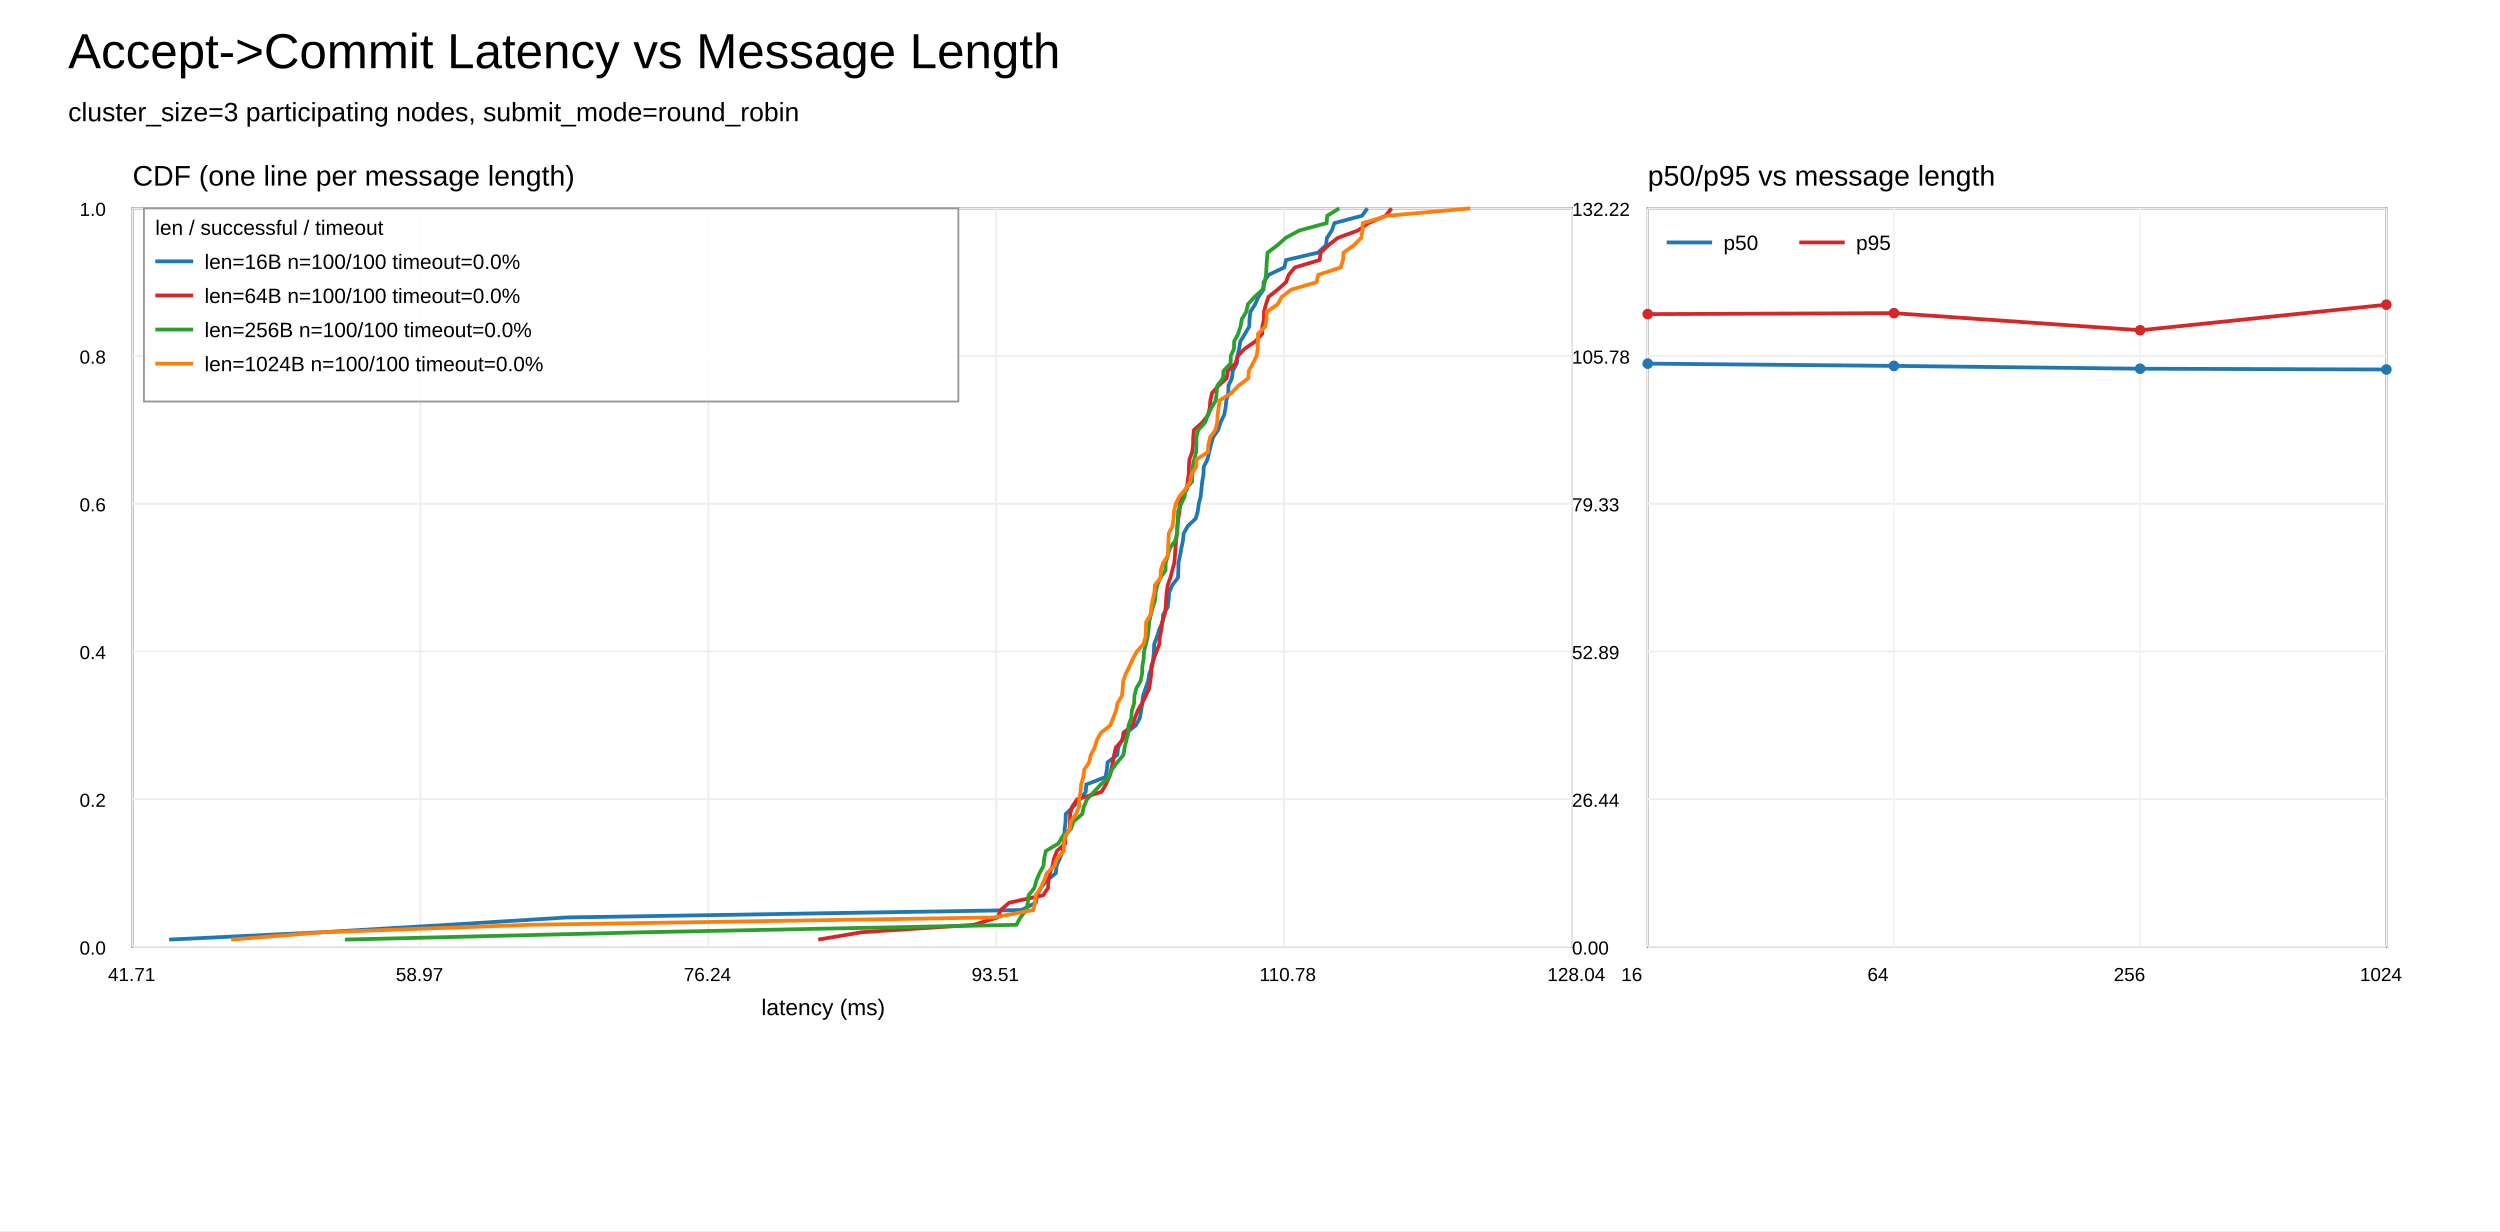
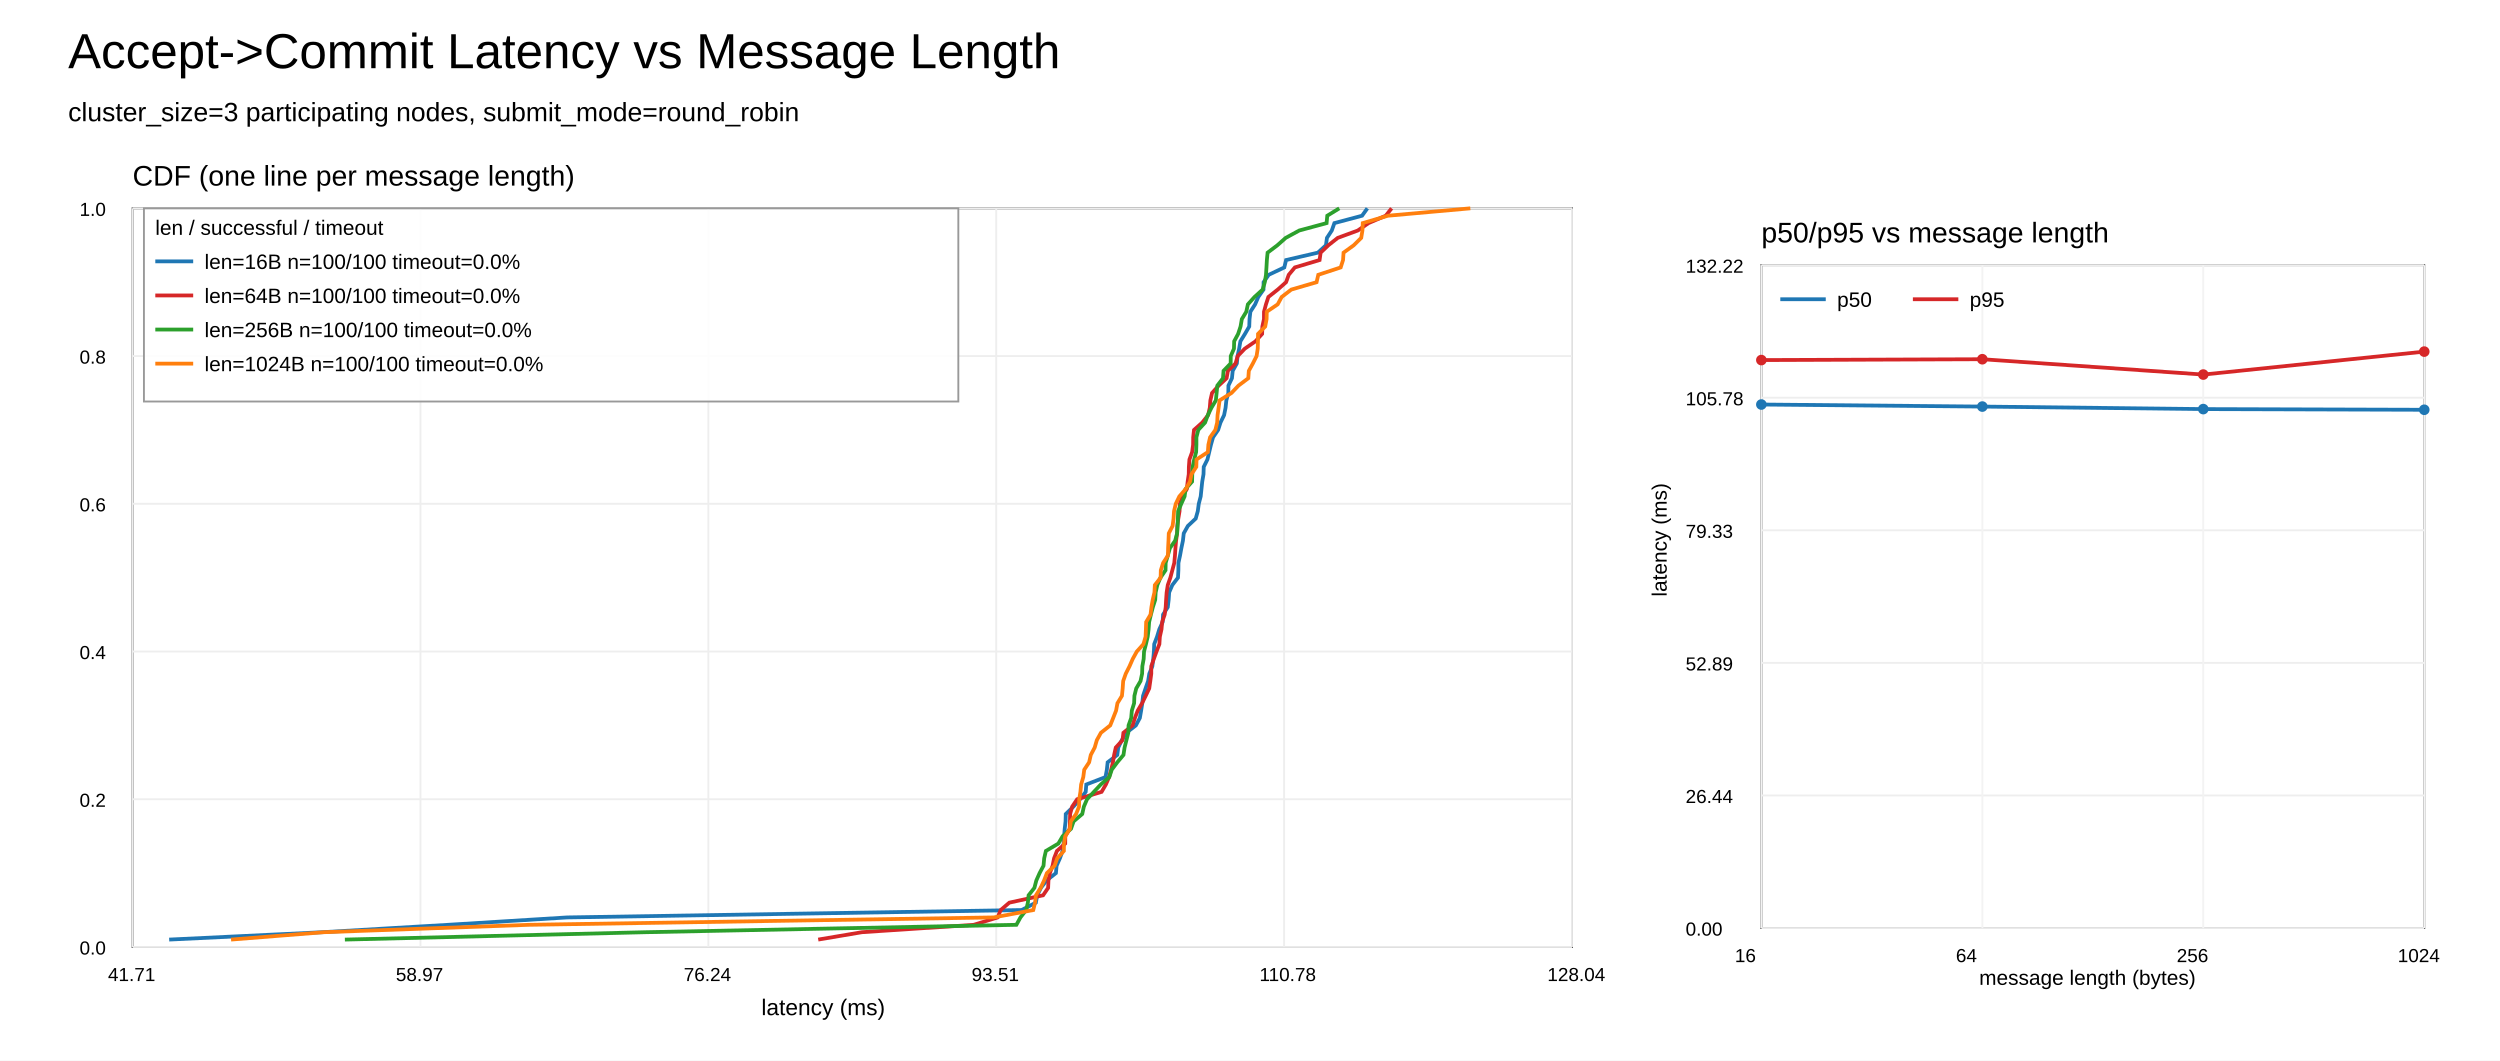
- <svg xmlns="http://www.w3.org/2000/svg" width="1320" height="650" viewBox="0 0 1320 650">
+ <svg xmlns="http://www.w3.org/2000/svg" width="1320" height="560" viewBox="0 0 1320 560">
  <rect x="0" y="0" width="100%" height="100%" fill="white" />
  <text x="36" y="36" font-size="26" font-family="Arial">Accept-&gt;Commit Latency vs Message Length</text>
  <text x="36" y="64" font-size="14" font-family="Arial">cluster_size=3 participating nodes, submit_mode=round_robin</text>
  <rect x="70" y="110" width="760" height="390" fill="none" stroke="#333" />
  <line x1="70" y1="500.0" x2="830" y2="500.0" stroke="#eee" />
  <text x="42" y="504.0" font-size="10" font-family="Arial">0.0</text>
  <line x1="70" y1="422.0" x2="830" y2="422.0" stroke="#eee" />
  <text x="42" y="426.0" font-size="10" font-family="Arial">0.2</text>
  <line x1="70" y1="344.0" x2="830" y2="344.0" stroke="#eee" />
  <text x="42" y="348.0" font-size="10" font-family="Arial">0.4</text>
  <line x1="70" y1="266.0" x2="830" y2="266.0" stroke="#eee" />
  <text x="42" y="270.0" font-size="10" font-family="Arial">0.6</text>
  <line x1="70" y1="188.0" x2="830" y2="188.0" stroke="#eee" />
  <text x="42" y="192.0" font-size="10" font-family="Arial">0.8</text>
  <line x1="70" y1="110.0" x2="830" y2="110.0" stroke="#eee" />
  <text x="42" y="114.0" font-size="10" font-family="Arial">1.0</text>
  <line x1="70.0" y1="110" x2="70.0" y2="500" stroke="#eee" />
  <text x="57.0" y="518" font-size="10" font-family="Arial">41.71</text>
  <line x1="222.0" y1="110" x2="222.0" y2="500" stroke="#eee" />
  <text x="209.0" y="518" font-size="10" font-family="Arial">58.97</text>
  <line x1="374.0" y1="110" x2="374.0" y2="500" stroke="#eee" />
  <text x="361.0" y="518" font-size="10" font-family="Arial">76.24</text>
  <line x1="526.0" y1="110" x2="526.0" y2="500" stroke="#eee" />
  <text x="513.0" y="518" font-size="10" font-family="Arial">93.51</text>
  <line x1="678.0" y1="110" x2="678.0" y2="500" stroke="#eee" />
  <text x="665.0" y="518" font-size="10" font-family="Arial">110.78</text>
  <line x1="830.0" y1="110" x2="830.0" y2="500" stroke="#eee" />
  <text x="817.0" y="518" font-size="10" font-family="Arial">128.04</text>
  <text x="70" y="98" font-size="15" font-family="Arial">CDF (one line per message length)</text>
  <text x="402.0" y="536" font-size="12" font-family="Arial">latency (ms)</text>
  <path d="M 89.32 496.10 L 170.29 492.20 L 236.56 488.30 L 299.47 484.40 L 539.38 480.50 L 546.93 476.60 L 547.67 472.70 L 549.59 468.80 L 552.57 464.90 L 557.52 461.00 L 557.88 457.10 L 559.62 453.20 L 561.04 449.30 L 561.58 445.40 L 561.86 441.50 L 562.17 437.60 L 562.62 433.70 L 562.72 429.80 L 566.76 425.90 L 570.27 422.00 L 573.25 418.10 L 573.57 414.20 L 583.70 410.30 L 584.42 406.40 L 584.84 402.50 L 589.92 398.60 L 590.44 394.70 L 592.31 390.80 L 594.70 386.90 L 599.74 383.00 L 601.84 379.10 L 602.52 375.20 L 603.12 371.30 L 603.53 367.40 L 604.85 363.50 L 606.20 359.60 L 606.84 355.70 L 608.43 351.80 L 608.92 347.90 L 609.26 344.00 L 609.42 340.10 L 610.91 336.20 L 612.10 332.30 L 613.89 328.40 L 614.10 324.50 L 616.58 320.60 L 617.05 316.70 L 617.31 312.80 L 618.99 308.90 L 621.98 305.00 L 622.18 301.10 L 622.22 297.20 L 623.06 293.30 L 623.77 289.40 L 624.58 285.50 L 625.02 281.60 L 627.20 277.70 L 631.34 273.80 L 632.43 269.90 L 632.95 266.00 L 633.97 262.10 L 634.37 258.20 L 634.78 254.30 L 635.45 250.40 L 635.57 246.50 L 637.53 242.60 L 638.46 238.70 L 639.39 234.80 L 640.49 230.90 L 643.17 227.00 L 644.42 223.10 L 646.32 219.20 L 647.10 215.30 L 647.51 211.40 L 648.55 207.50 L 648.61 203.60 L 650.47 199.70 L 650.87 195.80 L 653.06 191.90 L 653.43 188.00 L 654.27 184.10 L 654.93 180.20 L 657.34 176.30 L 659.60 172.40 L 659.75 168.50 L 660.20 164.60 L 662.70 160.70 L 664.38 156.80 L 667.13 152.90 L 667.17 149.00 L 669.86 145.10 L 678.11 141.20 L 679.05 137.30 L 695.83 133.40 L 700.09 129.50 L 700.63 125.60 L 703.19 121.70 L 704.56 117.80 L 719.17 113.90 L 721.97 110.00" fill="none" stroke="#1f77b4" stroke-width="2" />
  <path d="M 432.02 496.10 L 455.13 492.20 L 514.15 488.30 L 526.75 484.40 L 528.36 480.50 L 532.92 476.60 L 550.76 472.70 L 553.41 468.80 L 553.58 464.90 L 554.32 461.00 L 555.77 457.10 L 556.55 453.20 L 558.06 449.30 L 562.43 445.40 L 562.47 441.50 L 564.79 437.60 L 564.94 433.70 L 565.02 429.80 L 566.11 425.90 L 568.74 422.00 L 581.65 418.10 L 583.91 414.20 L 585.60 410.30 L 586.69 406.40 L 587.62 402.50 L 588.26 398.60 L 589.13 394.70 L 592.69 390.80 L 593.16 386.90 L 597.99 383.00 L 599.22 379.10 L 600.72 375.20 L 603.02 371.30 L 604.93 367.40 L 606.79 363.50 L 607.35 359.60 L 607.87 355.70 L 607.87 351.80 L 609.22 347.90 L 610.64 344.00 L 612.15 340.10 L 612.40 336.20 L 613.27 332.30 L 613.62 328.40 L 614.95 324.50 L 615.49 320.60 L 615.71 316.70 L 615.99 312.80 L 616.59 308.90 L 617.96 305.00 L 618.98 301.10 L 620.02 297.20 L 620.38 293.30 L 620.63 289.40 L 620.96 285.50 L 621.51 281.60 L 621.61 277.70 L 622.15 273.80 L 622.80 269.90 L 622.96 266.00 L 624.35 262.10 L 626.66 258.20 L 627.08 254.30 L 627.66 250.40 L 627.73 246.50 L 628.02 242.60 L 629.45 238.70 L 629.96 234.80 L 630.01 230.90 L 630.44 227.00 L 634.81 223.10 L 637.88 219.20 L 638.77 215.30 L 639.08 211.40 L 639.96 207.50 L 643.46 203.60 L 647.64 199.70 L 648.32 195.80 L 652.37 191.90 L 653.51 188.00 L 657.24 184.10 L 662.90 180.20 L 666.40 176.30 L 666.53 172.40 L 667.37 168.50 L 667.39 164.60 L 668.43 160.70 L 669.71 156.80 L 674.64 152.90 L 679.04 149.00 L 680.45 145.10 L 683.68 141.20 L 696.74 137.30 L 697.29 133.40 L 701.38 129.50 L 706.33 125.60 L 716.94 121.70 L 722.57 117.80 L 731.67 113.90 L 734.77 110.00" fill="none" stroke="#d62728" stroke-width="2" />
  <path d="M 182.10 496.10 L 341.11 492.20 L 536.65 488.30 L 538.80 484.40 L 541.81 480.50 L 542.72 476.60 L 543.10 472.70 L 546.16 468.80 L 547.18 464.90 L 548.91 461.00 L 550.98 457.10 L 551.33 453.20 L 552.23 449.30 L 558.81 445.40 L 561.08 441.50 L 565.50 437.60 L 566.85 433.70 L 571.42 429.80 L 572.28 425.90 L 573.95 422.00 L 577.57 418.10 L 581.22 414.20 L 585.71 410.30 L 587.01 406.40 L 589.92 402.50 L 593.19 398.60 L 593.78 394.70 L 594.76 390.80 L 595.74 386.90 L 595.88 383.00 L 597.27 379.10 L 597.61 375.20 L 598.81 371.30 L 598.97 367.40 L 599.93 363.50 L 602.20 359.60 L 603.03 355.70 L 603.16 351.80 L 603.86 347.90 L 604.05 344.00 L 605.06 340.10 L 605.98 336.20 L 606.45 332.30 L 606.74 328.40 L 607.68 324.50 L 608.70 320.60 L 609.95 316.70 L 610.18 312.80 L 611.06 308.90 L 612.72 305.00 L 615.39 301.10 L 615.47 297.20 L 616.62 293.30 L 617.71 289.40 L 620.46 285.50 L 621.52 281.60 L 621.79 277.70 L 621.92 273.80 L 622.05 269.90 L 623.72 266.00 L 625.47 262.10 L 625.95 258.20 L 629.42 254.30 L 629.51 250.40 L 629.72 246.50 L 630.54 242.60 L 631.55 238.70 L 631.70 234.80 L 631.70 230.90 L 632.70 227.00 L 636.29 223.10 L 637.72 219.20 L 639.64 215.30 L 641.97 211.40 L 642.37 207.50 L 642.75 203.60 L 645.74 199.70 L 646.03 195.80 L 649.79 191.90 L 649.84 188.00 L 651.53 184.10 L 651.64 180.20 L 653.73 176.30 L 655.01 172.40 L 655.68 168.50 L 658.04 164.60 L 658.88 160.70 L 662.38 156.80 L 666.67 152.90 L 667.81 149.00 L 668.44 145.10 L 668.69 141.20 L 668.91 137.30 L 669.29 133.40 L 674.45 129.50 L 678.85 125.60 L 686.01 121.70 L 700.44 117.80 L 700.80 113.90 L 707.14 110.00" fill="none" stroke="#2ca02c" stroke-width="2" />
  <path d="M 122.00 496.10 L 171.00 492.20 L 279.21 488.30 L 524.68 484.40 L 545.57 480.50 L 546.52 476.60 L 546.99 472.70 L 549.45 468.80 L 551.27 464.90 L 552.75 461.00 L 556.82 457.10 L 558.23 453.20 L 561.72 449.30 L 561.77 445.40 L 562.45 441.50 L 564.93 437.60 L 565.38 433.70 L 568.17 429.80 L 569.73 425.90 L 569.83 422.00 L 570.46 418.10 L 570.84 414.20 L 571.97 410.30 L 572.48 406.40 L 575.06 402.50 L 575.94 398.60 L 578.00 394.70 L 579.13 390.80 L 581.29 386.90 L 586.21 383.00 L 587.76 379.10 L 589.29 375.20 L 590.01 371.30 L 592.38 367.40 L 592.77 363.50 L 593.04 359.60 L 594.41 355.70 L 596.38 351.80 L 598.09 347.90 L 600.24 344.00 L 603.74 340.10 L 604.87 336.20 L 605.04 332.30 L 605.17 328.40 L 607.48 324.50 L 607.95 320.60 L 608.63 316.70 L 609.55 312.80 L 609.76 308.90 L 612.81 305.00 L 612.91 301.10 L 614.14 297.20 L 616.68 293.30 L 616.76 289.40 L 616.96 285.50 L 617.12 281.60 L 619.12 277.70 L 619.64 273.80 L 619.89 269.90 L 620.81 266.00 L 622.69 262.10 L 626.07 258.20 L 628.32 254.30 L 629.10 250.40 L 631.65 246.50 L 631.76 242.60 L 637.75 238.70 L 638.03 234.80 L 638.92 230.90 L 641.71 227.00 L 642.67 223.10 L 642.87 219.20 L 643.42 215.30 L 643.94 211.40 L 650.21 207.50 L 653.93 203.60 L 659.10 199.70 L 659.38 195.80 L 661.52 191.90 L 663.48 188.00 L 664.08 184.10 L 664.19 180.20 L 664.24 176.30 L 668.03 172.40 L 668.76 168.50 L 668.85 164.60 L 674.61 160.70 L 676.73 156.80 L 681.79 152.90 L 695.15 149.00 L 696.05 145.10 L 707.88 141.20 L 709.13 137.30 L 709.39 133.40 L 714.78 129.50 L 718.72 125.60 L 719.36 121.70 L 719.54 117.80 L 732.82 113.90 L 776.33 110.00" fill="none" stroke="#ff7f0e" stroke-width="2" />
  <rect x="76" y="110" width="430" height="102" fill="white" fill-opacity="0.88" stroke="#999" />
  <text x="82" y="124" font-size="11" font-family="Arial">len / successful / timeout</text>
  <line x1="82" y1="138" x2="102" y2="138" stroke="#1f77b4" stroke-width="2" />
  <text x="108" y="142" font-size="11" font-family="Arial">len=16B n=100/100 timeout=0.0%</text>
  <line x1="82" y1="156" x2="102" y2="156" stroke="#d62728" stroke-width="2" />
  <text x="108" y="160" font-size="11" font-family="Arial">len=64B n=100/100 timeout=0.0%</text>
  <line x1="82" y1="174" x2="102" y2="174" stroke="#2ca02c" stroke-width="2" />
  <text x="108" y="178" font-size="11" font-family="Arial">len=256B n=100/100 timeout=0.0%</text>
  <line x1="82" y1="192" x2="102" y2="192" stroke="#ff7f0e" stroke-width="2" />
  <text x="108" y="196" font-size="11" font-family="Arial">len=1024B n=100/100 timeout=0.0%</text>
-   <rect x="870" y="110" width="390" height="390" fill="none" stroke="#333" />
-   <text x="870" y="98" font-size="15" font-family="Arial">p50/p95 vs message length</text>
-   <line x1="870" y1="500.0" x2="1260" y2="500.0" stroke="#eee" />
-   <text x="830" y="504.0" font-size="10" font-family="Arial">0.00</text>
-   <line x1="870" y1="422.0" x2="1260" y2="422.0" stroke="#eee" />
-   <text x="830" y="426.0" font-size="10" font-family="Arial">26.44</text>
-   <line x1="870" y1="344.0" x2="1260" y2="344.0" stroke="#eee" />
-   <text x="830" y="348.0" font-size="10" font-family="Arial">52.89</text>
-   <line x1="870" y1="266.0" x2="1260" y2="266.0" stroke="#eee" />
-   <text x="830" y="270.0" font-size="10" font-family="Arial">79.33</text>
-   <line x1="870" y1="188.0" x2="1260" y2="188.0" stroke="#eee" />
-   <text x="830" y="192.0" font-size="10" font-family="Arial">105.78</text>
-   <line x1="870" y1="110.0" x2="1260" y2="110.0" stroke="#eee" />
-   <text x="830" y="114.0" font-size="10" font-family="Arial">132.22</text>
-   <line x1="870.0" y1="110" x2="870.0" y2="500" stroke="#f3f3f3" />
-   <text x="856.0" y="518" font-size="10" font-family="Arial">16</text>
-   <line x1="1000.0" y1="110" x2="1000.0" y2="500" stroke="#f3f3f3" />
-   <text x="986.0" y="518" font-size="10" font-family="Arial">64</text>
-   <line x1="1130.0" y1="110" x2="1130.0" y2="500" stroke="#f3f3f3" />
-   <text x="1116.0" y="518" font-size="10" font-family="Arial">256</text>
-   <line x1="1260.0" y1="110" x2="1260.0" y2="500" stroke="#f3f3f3" />
-   <text x="1246.0" y="518" font-size="10" font-family="Arial">1024</text>
-   <path d="M 870.00 192.00 L 1000.00 193.20 L 1130.00 194.68 L 1260.00 195.09" fill="none" stroke="#1f77b4" stroke-width="2" />
-   <circle cx="870.00" cy="192.00" r="2.8" fill="#1f77b4" />
-   <circle cx="1000.00" cy="193.20" r="2.8" fill="#1f77b4" />
-   <circle cx="1130.00" cy="194.68" r="2.8" fill="#1f77b4" />
-   <circle cx="1260.00" cy="195.09" r="2.8" fill="#1f77b4" />
-   <path d="M 870.00 165.85 L 1000.00 165.34 L 1130.00 174.37 L 1260.00 160.87" fill="none" stroke="#d62728" stroke-width="2" />
-   <circle cx="870.00" cy="165.85" r="2.8" fill="#d62728" />
-   <circle cx="1000.00" cy="165.34" r="2.8" fill="#d62728" />
-   <circle cx="1130.00" cy="174.37" r="2.8" fill="#d62728" />
-   <circle cx="1260.00" cy="160.87" r="2.8" fill="#d62728" />
-   <line x1="880" y1="128" x2="904" y2="128" stroke="#1f77b4" stroke-width="2" />
-   <text x="910" y="132" font-size="11" font-family="Arial">p50</text>
-   <line x1="950" y1="128" x2="974" y2="128" stroke="#d62728" stroke-width="2" />
-   <text x="980" y="132" font-size="11" font-family="Arial">p95</text>
+   <rect x="930" y="140" width="350" height="350" fill="none" stroke="#333" />
+   <text x="930" y="128" font-size="15" font-family="Arial">p50/p95 vs message length</text>
+   <text x="1045.0" y="520" font-size="11" font-family="Arial">message length (bytes)</text>
+   <text x="880" y="315.0" font-size="11" font-family="Arial" transform="rotate(-90 880,315.0)">latency (ms)</text>
+   <line x1="930" y1="490.0" x2="1280" y2="490.0" stroke="#eee" />
+   <text x="890" y="494.0" font-size="10" font-family="Arial">0.00</text>
+   <line x1="930" y1="420.0" x2="1280" y2="420.0" stroke="#eee" />
+   <text x="890" y="424.0" font-size="10" font-family="Arial">26.44</text>
+   <line x1="930" y1="350.0" x2="1280" y2="350.0" stroke="#eee" />
+   <text x="890" y="354.0" font-size="10" font-family="Arial">52.89</text>
+   <line x1="930" y1="280.0" x2="1280" y2="280.0" stroke="#eee" />
+   <text x="890" y="284.0" font-size="10" font-family="Arial">79.33</text>
+   <line x1="930" y1="210.0" x2="1280" y2="210.0" stroke="#eee" />
+   <text x="890" y="214.0" font-size="10" font-family="Arial">105.78</text>
+   <line x1="930" y1="140.0" x2="1280" y2="140.0" stroke="#eee" />
+   <text x="890" y="144.0" font-size="10" font-family="Arial">132.22</text>
+   <line x1="930.0" y1="140" x2="930.0" y2="490" stroke="#f3f3f3" />
+   <text x="916.0" y="508" font-size="10" font-family="Arial">16</text>
+   <line x1="1046.7" y1="140" x2="1046.7" y2="490" stroke="#f3f3f3" />
+   <text x="1032.7" y="508" font-size="10" font-family="Arial">64</text>
+   <line x1="1163.3" y1="140" x2="1163.3" y2="490" stroke="#f3f3f3" />
+   <text x="1149.3" y="508" font-size="10" font-family="Arial">256</text>
+   <line x1="1280.0" y1="140" x2="1280.0" y2="490" stroke="#f3f3f3" />
+   <text x="1266.0" y="508" font-size="10" font-family="Arial">1024</text>
+   <path d="M 930.00 213.59 L 1046.67 214.67 L 1163.33 216.00 L 1280.00 216.36" fill="none" stroke="#1f77b4" stroke-width="2" />
+   <circle cx="930.00" cy="213.59" r="2.8" fill="#1f77b4" />
+   <circle cx="1046.67" cy="214.67" r="2.8" fill="#1f77b4" />
+   <circle cx="1163.33" cy="216.00" r="2.8" fill="#1f77b4" />
+   <circle cx="1280.00" cy="216.36" r="2.8" fill="#1f77b4" />
+   <path d="M 930.00 190.12 L 1046.67 189.67 L 1163.33 197.77 L 1280.00 185.65" fill="none" stroke="#d62728" stroke-width="2" />
+   <circle cx="930.00" cy="190.12" r="2.8" fill="#d62728" />
+   <circle cx="1046.67" cy="189.67" r="2.8" fill="#d62728" />
+   <circle cx="1163.33" cy="197.77" r="2.8" fill="#d62728" />
+   <circle cx="1280.00" cy="185.65" r="2.8" fill="#d62728" />
+   <line x1="940" y1="158" x2="964" y2="158" stroke="#1f77b4" stroke-width="2" />
+   <text x="970" y="162" font-size="11" font-family="Arial">p50</text>
+   <line x1="1010" y1="158" x2="1034" y2="158" stroke="#d62728" stroke-width="2" />
+   <text x="1040" y="162" font-size="11" font-family="Arial">p95</text>
</svg>
